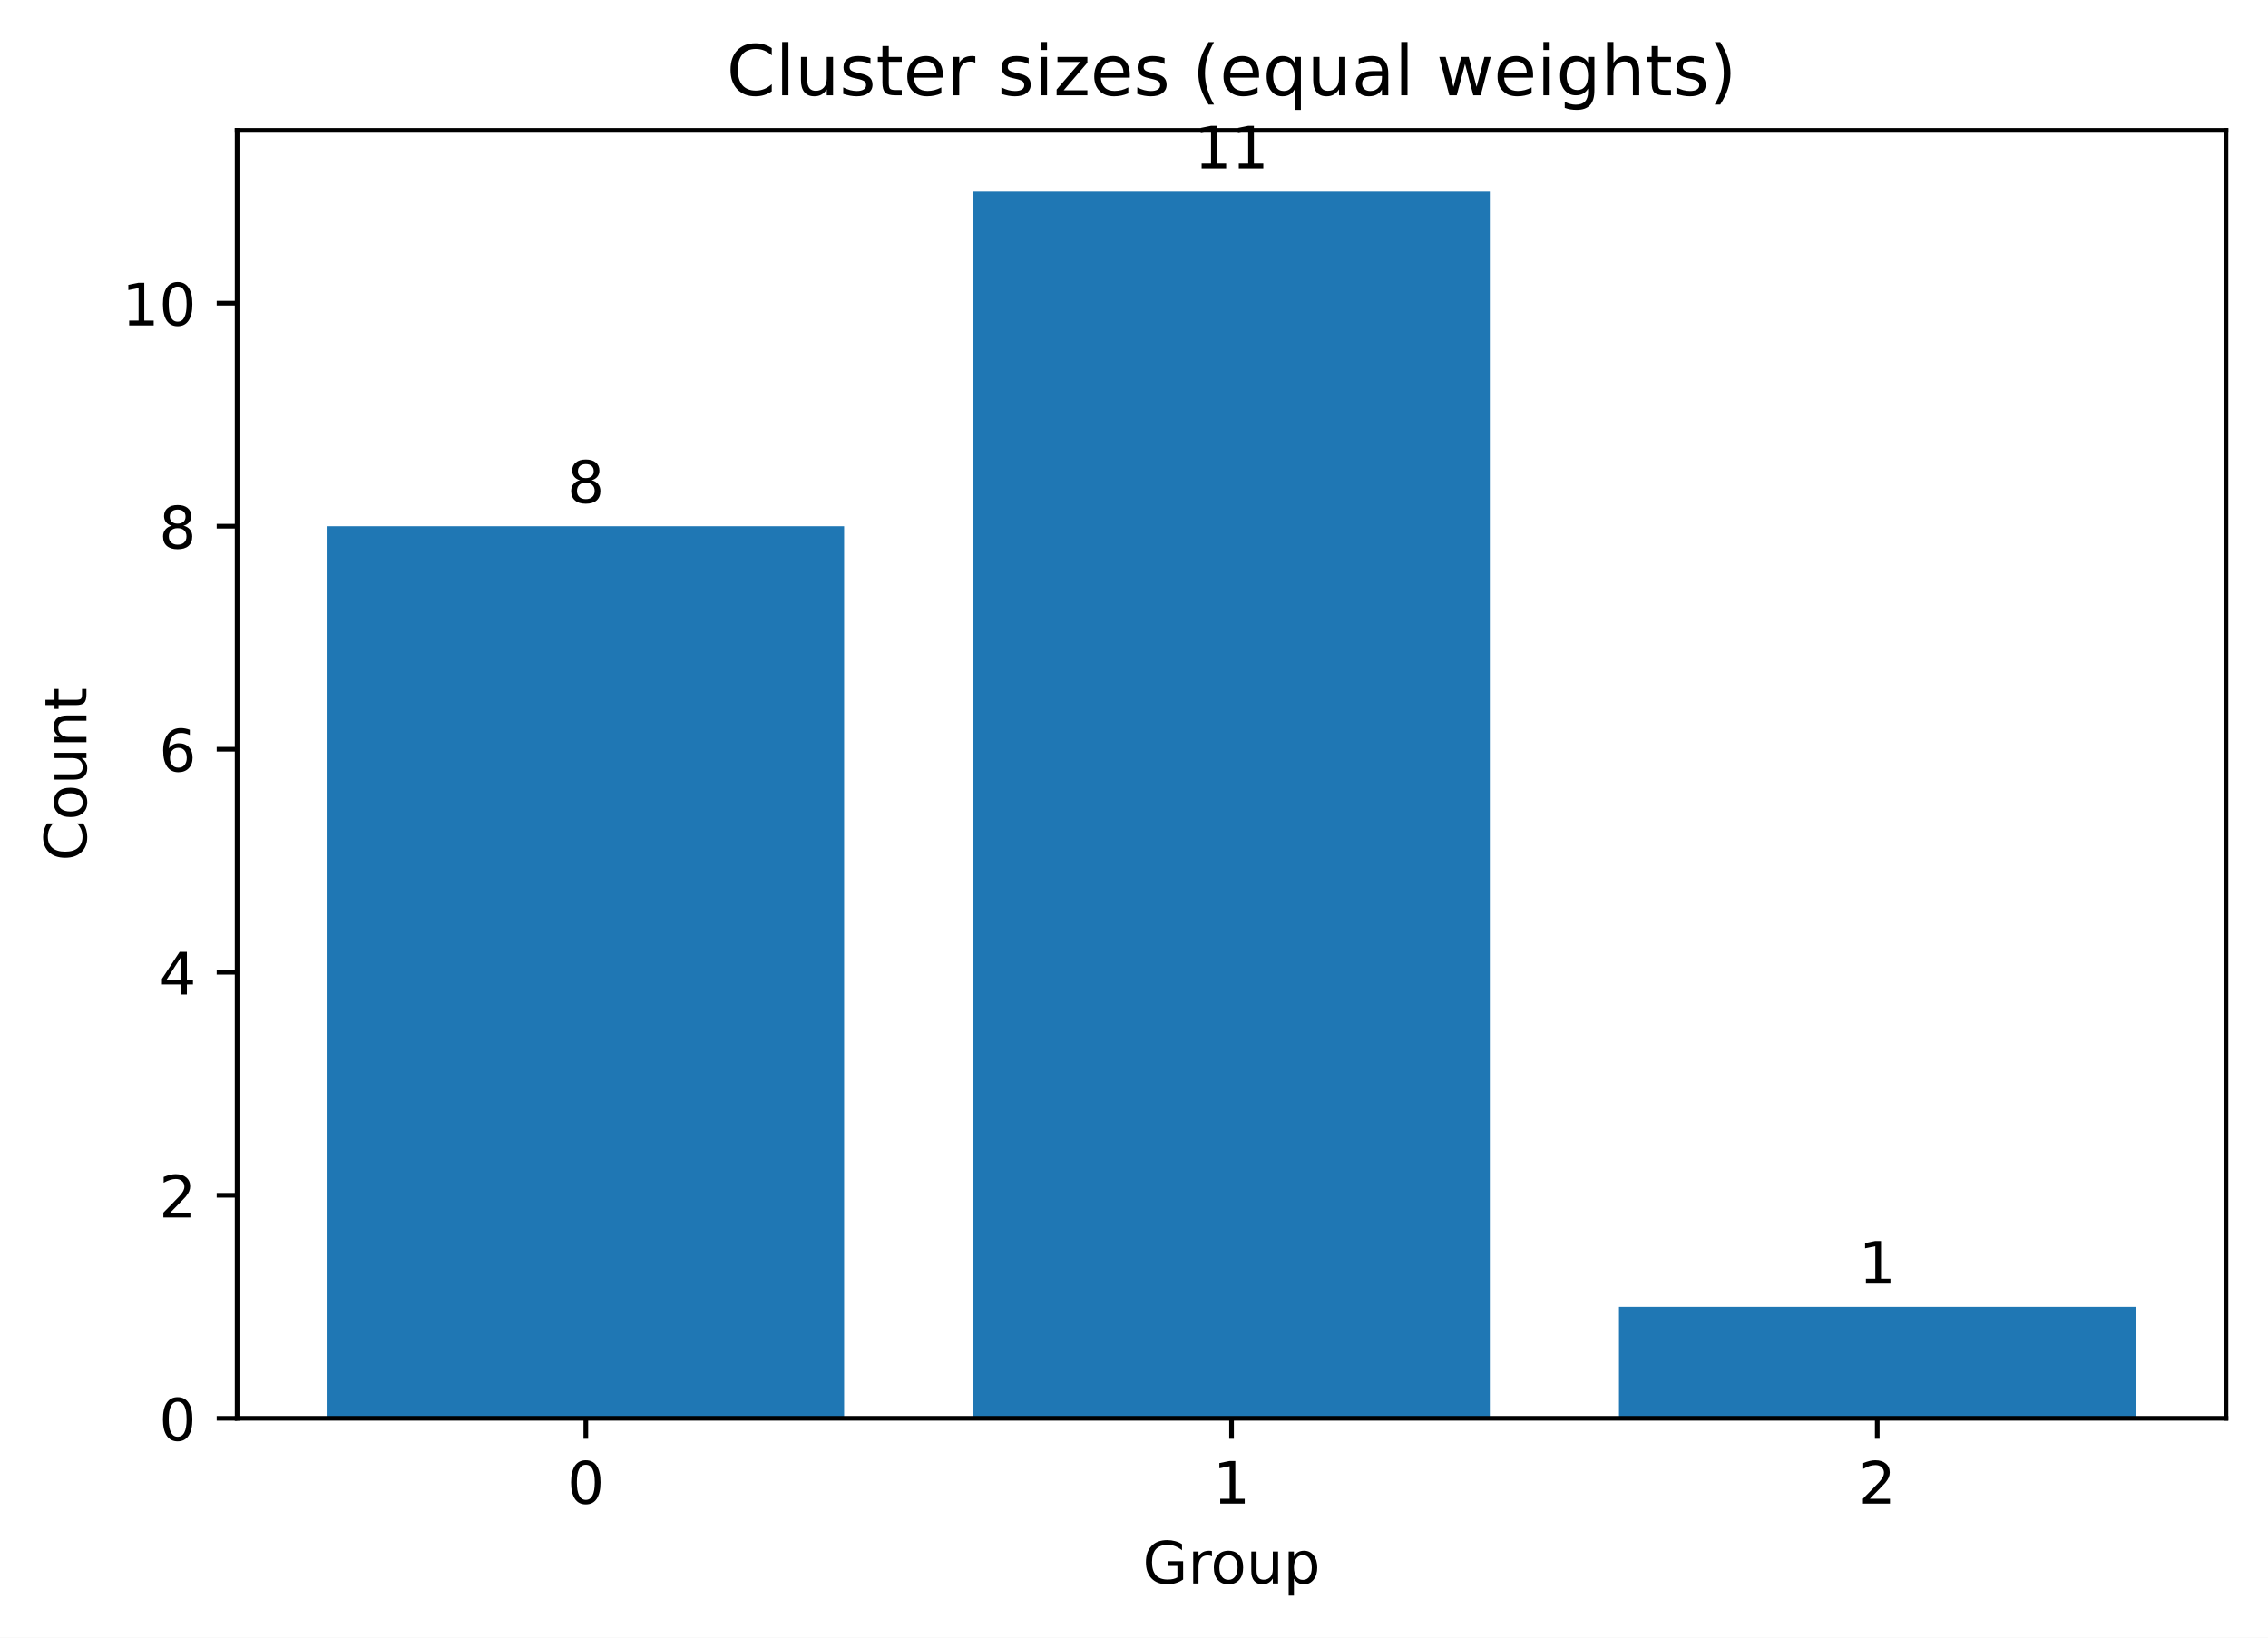
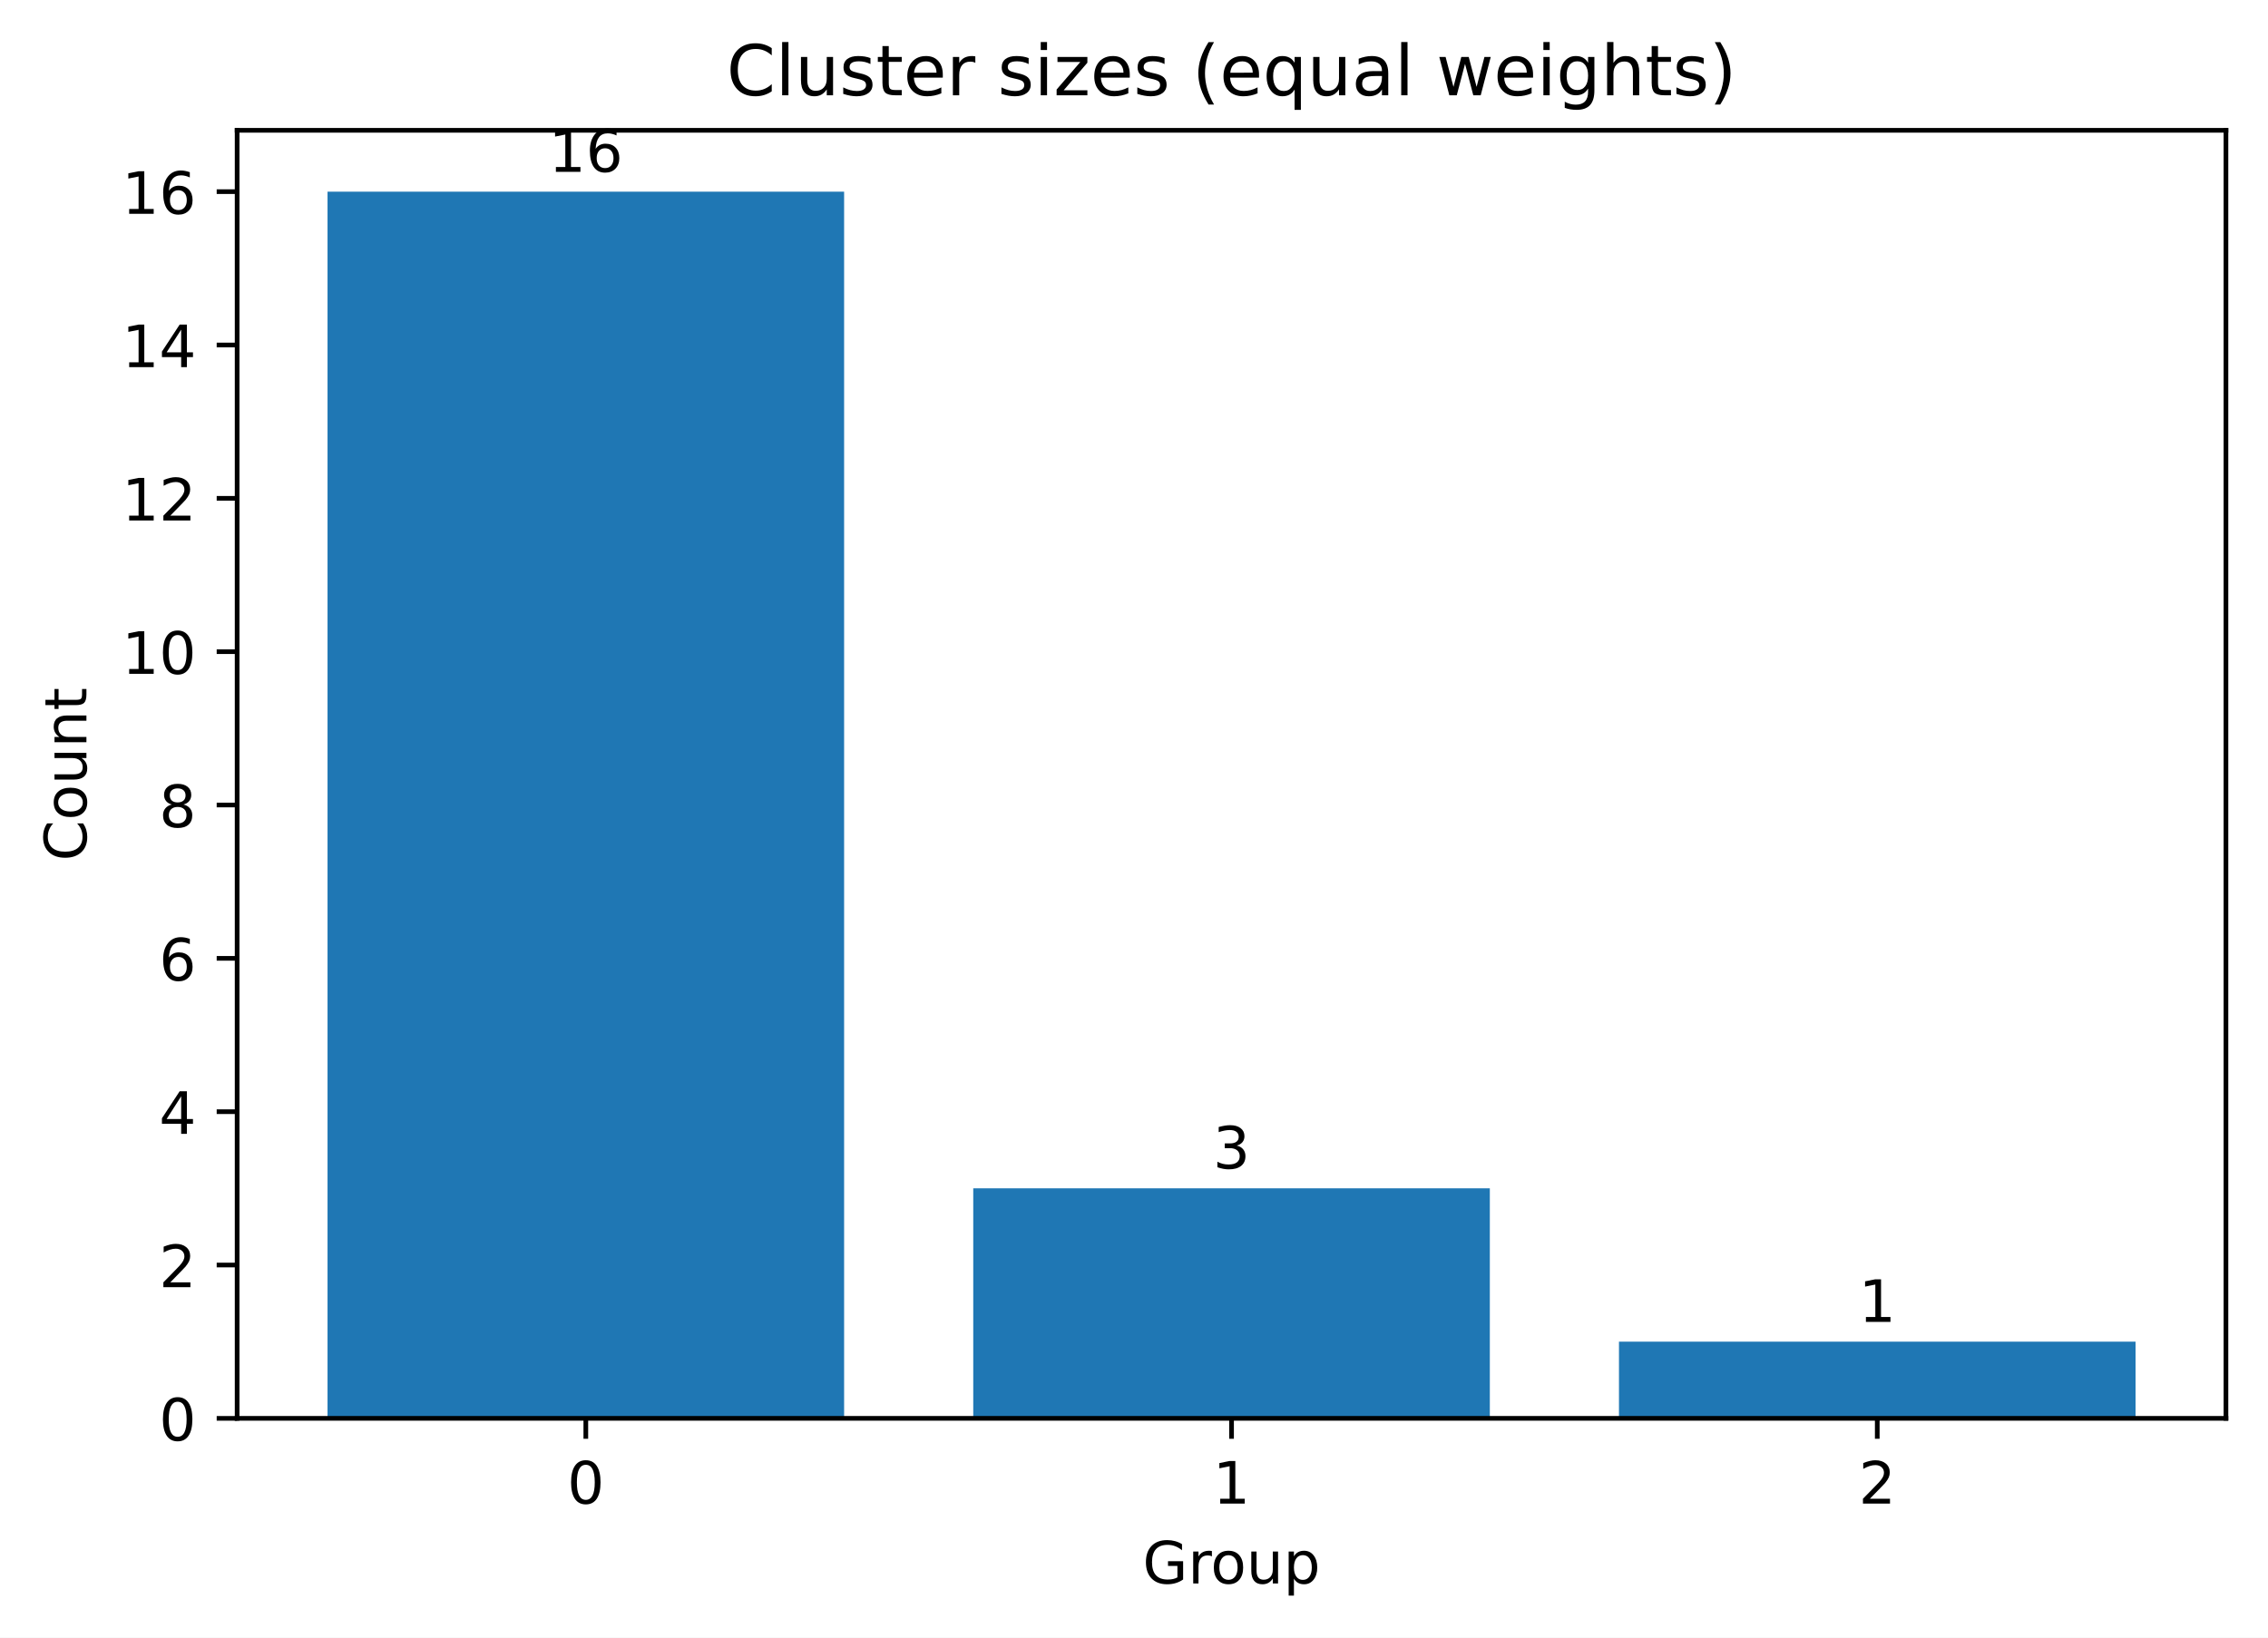
<svg xmlns="http://www.w3.org/2000/svg" xmlns:xlink="http://www.w3.org/1999/xlink" width="388.343pt" height="280.474pt" viewBox="0 0 388.343 280.474" version="1.1">
  <defs>
    <style type="text/css">*{stroke-linejoin: round; stroke-linecap: butt}</style>
  </defs>
  <g id="figure_1">
    <g id="patch_1">
      <path d="M 0 280.474  L 388.343 280.474  L 388.343 0  L 0 0  z " style="fill: #ffffff" />
    </g>
    <g id="axes_1">
      <g id="patch_2">
        <path d="M 40.603 242.918  L 381.143 242.918  L 381.143 22.318  L 40.603 22.318  z " style="fill: #ffffff" />
      </g>
      <g id="patch_3">
-         <path d="M 56.082 242.918  L 144.534 242.918  L 144.534 90.122  L 56.082 90.122  z " clip-path="url(#pe837507f36)" style="fill: #1f77b4" />
+         <path d="M 56.082 242.918  L 144.534 242.918  L 144.534 32.823  L 56.082 32.823  z " clip-path="url(#p74dbed7dcb)" style="fill: #1f77b4" />
      </g>
      <g id="patch_4">
-         <path d="M 166.647 242.918  L 255.099 242.918  L 255.099 32.823  L 166.647 32.823  z " clip-path="url(#pe837507f36)" style="fill: #1f77b4" />
+         <path d="M 166.647 242.918  L 255.099 242.918  L 255.099 203.525  L 166.647 203.525  z " clip-path="url(#p74dbed7dcb)" style="fill: #1f77b4" />
      </g>
      <g id="patch_5">
-         <path d="M 277.212 242.918  L 365.664 242.918  L 365.664 223.819  L 277.212 223.819  z " clip-path="url(#pe837507f36)" style="fill: #1f77b4" />
+         <path d="M 277.212 242.918  L 365.664 242.918  L 365.664 229.787  L 277.212 229.787  z " clip-path="url(#p74dbed7dcb)" style="fill: #1f77b4" />
      </g>
      <g id="matplotlib.axis_1">
        <g id="xtick_1">
          <g id="line2d_1">
            <defs>
-               <path id="mf665ff4235" d="M 0 0  L 0 3.5  " style="stroke: #000000; stroke-width: 0.8" />
+               <path id="m5b81acb8c3" d="M 0 0  L 0 3.5  " style="stroke: #000000; stroke-width: 0.8" />
            </defs>
            <g>
-               <use xlink:href="#mf665ff4235" x="100.308" y="242.918" style="stroke: #000000; stroke-width: 0.8" />
+               <use xlink:href="#m5b81acb8c3" x="100.308" y="242.918" style="stroke: #000000; stroke-width: 0.8" />
            </g>
          </g>
          <g id="text_1">
            <g transform="translate(97.12694 257.5166) scale(0.1 -0.1)">
              <defs>
                <path id="DejaVuSans-30" d="M 2034 4250  Q 1547 4250 1301 3770  Q 1056 3291 1056 2328  Q 1056 1369 1301 889  Q 1547 409 2034 409  Q 2525 409 2770 889  Q 3016 1369 3016 2328  Q 3016 3291 2770 3770  Q 2525 4250 2034 4250  z M 2034 4750  Q 2819 4750 3233 4129  Q 3647 3509 3647 2328  Q 3647 1150 3233 529  Q 2819 -91 2034 -91  Q 1250 -91 836 529  Q 422 1150 422 2328  Q 422 3509 836 4129  Q 1250 4750 2034 4750  z " transform="scale(0.015625)" />
              </defs>
              <use xlink:href="#DejaVuSans-30" />
            </g>
          </g>
        </g>
        <g id="xtick_2">
          <g id="line2d_2">
            <g>
-               <use xlink:href="#mf665ff4235" x="210.873" y="242.918" style="stroke: #000000; stroke-width: 0.8" />
+               <use xlink:href="#m5b81acb8c3" x="210.873" y="242.918" style="stroke: #000000; stroke-width: 0.8" />
            </g>
          </g>
          <g id="text_2">
            <g transform="translate(207.6919 257.5166) scale(0.1 -0.1)">
              <defs>
                <path id="DejaVuSans-31" d="M 794 531  L 1825 531  L 1825 4091  L 703 3866  L 703 4441  L 1819 4666  L 2450 4666  L 2450 531  L 3481 531  L 3481 0  L 794 0  L 794 531  z " transform="scale(0.015625)" />
              </defs>
              <use xlink:href="#DejaVuSans-31" />
            </g>
          </g>
        </g>
        <g id="xtick_3">
          <g id="line2d_3">
            <g>
-               <use xlink:href="#mf665ff4235" x="321.438" y="242.918" style="stroke: #000000; stroke-width: 0.8" />
+               <use xlink:href="#m5b81acb8c3" x="321.438" y="242.918" style="stroke: #000000; stroke-width: 0.8" />
            </g>
          </g>
          <g id="text_3">
            <g transform="translate(318.2568 257.5166) scale(0.1 -0.1)">
              <defs>
                <path id="DejaVuSans-32" d="M 1228 531  L 3431 531  L 3431 0  L 469 0  L 469 531  Q 828 903 1448 1529  Q 2069 2156 2228 2338  Q 2531 2678 2651 2914  Q 2772 3150 2772 3378  Q 2772 3750 2511 3984  Q 2250 4219 1831 4219  Q 1534 4219 1204 4116  Q 875 4013 500 3803  L 500 4441  Q 881 4594 1212 4672  Q 1544 4750 1819 4750  Q 2544 4750 2975 4387  Q 3406 4025 3406 3419  Q 3406 3131 3298 2873  Q 3191 2616 2906 2266  Q 2828 2175 2409 1742  Q 1991 1309 1228 531  z " transform="scale(0.015625)" />
              </defs>
              <use xlink:href="#DejaVuSans-32" />
            </g>
          </g>
        </g>
        <g id="text_4">
          <g transform="translate(195.6536 271.1947) scale(0.1 -0.1)">
            <defs>
              <path id="DejaVuSans-47" d="M 3809 666  L 3809 1919  L 2778 1919  L 2778 2438  L 4434 2438  L 4434 434  Q 4069 175 3628 42  Q 3188 -91 2688 -91  Q 1594 -91 976 548  Q 359 1188 359 2328  Q 359 3472 976 4111  Q 1594 4750 2688 4750  Q 3144 4750 3555 4637  Q 3966 4525 4313 4306  L 4313 3634  Q 3963 3931 3569 4081  Q 3175 4231 2741 4231  Q 1884 4231 1454 3753  Q 1025 3275 1025 2328  Q 1025 1384 1454 906  Q 1884 428 2741 428  Q 3075 428 3337 486  Q 3600 544 3809 666  z " transform="scale(0.015625)" />
              <path id="DejaVuSans-72" d="M 2631 2963  Q 2534 3019 2420 3045  Q 2306 3072 2169 3072  Q 1681 3072 1420 2755  Q 1159 2438 1159 1844  L 1159 0  L 581 0  L 581 3500  L 1159 3500  L 1159 2956  Q 1341 3275 1631 3429  Q 1922 3584 2338 3584  Q 2397 3584 2469 3576  Q 2541 3569 2628 3553  L 2631 2963  z " transform="scale(0.015625)" />
              <path id="DejaVuSans-6f" d="M 1959 3097  Q 1497 3097 1228 2736  Q 959 2375 959 1747  Q 959 1119 1226 758  Q 1494 397 1959 397  Q 2419 397 2687 759  Q 2956 1122 2956 1747  Q 2956 2369 2687 2733  Q 2419 3097 1959 3097  z M 1959 3584  Q 2709 3584 3137 3096  Q 3566 2609 3566 1747  Q 3566 888 3137 398  Q 2709 -91 1959 -91  Q 1206 -91 779 398  Q 353 888 353 1747  Q 353 2609 779 3096  Q 1206 3584 1959 3584  z " transform="scale(0.015625)" />
              <path id="DejaVuSans-75" d="M 544 1381  L 544 3500  L 1119 3500  L 1119 1403  Q 1119 906 1312 657  Q 1506 409 1894 409  Q 2359 409 2629 706  Q 2900 1003 2900 1516  L 2900 3500  L 3475 3500  L 3475 0  L 2900 0  L 2900 538  Q 2691 219 2414 64  Q 2138 -91 1772 -91  Q 1169 -91 856 284  Q 544 659 544 1381  z M 1991 3584  L 1991 3584  z " transform="scale(0.015625)" />
              <path id="DejaVuSans-70" d="M 1159 525  L 1159 -1331  L 581 -1331  L 581 3500  L 1159 3500  L 1159 2969  Q 1341 3281 1617 3432  Q 1894 3584 2278 3584  Q 2916 3584 3314 3078  Q 3713 2572 3713 1747  Q 3713 922 3314 415  Q 2916 -91 2278 -91  Q 1894 -91 1617 61  Q 1341 213 1159 525  z M 3116 1747  Q 3116 2381 2855 2742  Q 2594 3103 2138 3103  Q 1681 3103 1420 2742  Q 1159 2381 1159 1747  Q 1159 1113 1420 752  Q 1681 391 2138 391  Q 2594 391 2855 752  Q 3116 1113 3116 1747  z " transform="scale(0.015625)" />
            </defs>
            <use xlink:href="#DejaVuSans-47" />
            <use xlink:href="#DejaVuSans-72" transform="translate(77.49023 0)" />
            <use xlink:href="#DejaVuSans-6f" transform="translate(116.3535 0)" />
            <use xlink:href="#DejaVuSans-75" transform="translate(177.5352 0)" />
            <use xlink:href="#DejaVuSans-70" transform="translate(240.9141 0)" />
          </g>
        </g>
      </g>
      <g id="matplotlib.axis_2">
        <g id="ytick_1">
          <g id="line2d_4">
            <defs>
-               <path id="m52c00ac56a" d="M 0 0  L -3.5 0  " style="stroke: #000000; stroke-width: 0.8" />
+               <path id="ma979ff2d59" d="M 0 0  L -3.5 0  " style="stroke: #000000; stroke-width: 0.8" />
            </defs>
            <g>
-               <use xlink:href="#m52c00ac56a" x="40.603" y="242.918" style="stroke: #000000; stroke-width: 0.8" />
+               <use xlink:href="#ma979ff2d59" x="40.603" y="242.918" style="stroke: #000000; stroke-width: 0.8" />
            </g>
          </g>
          <g id="text_5">
            <g transform="translate(27.24063 246.7173) scale(0.1 -0.1)">
              <use xlink:href="#DejaVuSans-30" />
            </g>
          </g>
        </g>
        <g id="ytick_2">
          <g id="line2d_5">
            <g>
-               <use xlink:href="#m52c00ac56a" x="40.603" y="204.719" style="stroke: #000000; stroke-width: 0.8" />
+               <use xlink:href="#ma979ff2d59" x="40.603" y="216.656" style="stroke: #000000; stroke-width: 0.8" />
            </g>
          </g>
          <g id="text_6">
-             <g transform="translate(27.24063 208.5182) scale(0.1 -0.1)">
+             <g transform="translate(27.24063 220.4554) scale(0.1 -0.1)">
              <use xlink:href="#DejaVuSans-32" />
            </g>
          </g>
        </g>
        <g id="ytick_3">
          <g id="line2d_6">
            <g>
-               <use xlink:href="#m52c00ac56a" x="40.603" y="166.52" style="stroke: #000000; stroke-width: 0.8" />
+               <use xlink:href="#ma979ff2d59" x="40.603" y="190.394" style="stroke: #000000; stroke-width: 0.8" />
            </g>
          </g>
          <g id="text_7">
-             <g transform="translate(27.24063 170.3191) scale(0.1 -0.1)">
+             <g transform="translate(27.24063 194.1935) scale(0.1 -0.1)">
              <defs>
                <path id="DejaVuSans-34" d="M 2419 4116  L 825 1625  L 2419 1625  L 2419 4116  z M 2253 4666  L 3047 4666  L 3047 1625  L 3713 1625  L 3713 1100  L 3047 1100  L 3047 0  L 2419 0  L 2419 1100  L 313 1100  L 313 1709  L 2253 4666  z " transform="scale(0.015625)" />
              </defs>
              <use xlink:href="#DejaVuSans-34" />
            </g>
          </g>
        </g>
        <g id="ytick_4">
          <g id="line2d_7">
            <g>
-               <use xlink:href="#m52c00ac56a" x="40.603" y="128.321" style="stroke: #000000; stroke-width: 0.8" />
+               <use xlink:href="#ma979ff2d59" x="40.603" y="164.132" style="stroke: #000000; stroke-width: 0.8" />
            </g>
          </g>
          <g id="text_8">
-             <g transform="translate(27.24063 132.1199) scale(0.1 -0.1)">
+             <g transform="translate(27.24063 167.9316) scale(0.1 -0.1)">
              <defs>
                <path id="DejaVuSans-36" d="M 2113 2584  Q 1688 2584 1439 2293  Q 1191 2003 1191 1497  Q 1191 994 1439 701  Q 1688 409 2113 409  Q 2538 409 2786 701  Q 3034 994 3034 1497  Q 3034 2003 2786 2293  Q 2538 2584 2113 2584  z M 3366 4563  L 3366 3988  Q 3128 4100 2886 4159  Q 2644 4219 2406 4219  Q 1781 4219 1451 3797  Q 1122 3375 1075 2522  Q 1259 2794 1537 2939  Q 1816 3084 2150 3084  Q 2853 3084 3261 2657  Q 3669 2231 3669 1497  Q 3669 778 3244 343  Q 2819 -91 2113 -91  Q 1303 -91 875 529  Q 447 1150 447 2328  Q 447 3434 972 4092  Q 1497 4750 2381 4750  Q 2619 4750 2861 4703  Q 3103 4656 3366 4563  z " transform="scale(0.015625)" />
              </defs>
              <use xlink:href="#DejaVuSans-36" />
            </g>
          </g>
        </g>
        <g id="ytick_5">
          <g id="line2d_8">
            <g>
-               <use xlink:href="#m52c00ac56a" x="40.603" y="90.122" style="stroke: #000000; stroke-width: 0.8" />
+               <use xlink:href="#ma979ff2d59" x="40.603" y="137.871" style="stroke: #000000; stroke-width: 0.8" />
            </g>
          </g>
          <g id="text_9">
-             <g transform="translate(27.24063 93.92081) scale(0.1 -0.1)">
+             <g transform="translate(27.24063 141.6697) scale(0.1 -0.1)">
              <defs>
                <path id="DejaVuSans-38" d="M 2034 2216  Q 1584 2216 1326 1975  Q 1069 1734 1069 1313  Q 1069 891 1326 650  Q 1584 409 2034 409  Q 2484 409 2743 651  Q 3003 894 3003 1313  Q 3003 1734 2745 1975  Q 2488 2216 2034 2216  z M 1403 2484  Q 997 2584 770 2862  Q 544 3141 544 3541  Q 544 4100 942 4425  Q 1341 4750 2034 4750  Q 2731 4750 3128 4425  Q 3525 4100 3525 3541  Q 3525 3141 3298 2862  Q 3072 2584 2669 2484  Q 3125 2378 3379 2068  Q 3634 1759 3634 1313  Q 3634 634 3220 271  Q 2806 -91 2034 -91  Q 1263 -91 848 271  Q 434 634 434 1313  Q 434 1759 690 2068  Q 947 2378 1403 2484  z M 1172 3481  Q 1172 3119 1398 2916  Q 1625 2713 2034 2713  Q 2441 2713 2670 2916  Q 2900 3119 2900 3481  Q 2900 3844 2670 4047  Q 2441 4250 2034 4250  Q 1625 4250 1398 4047  Q 1172 3844 1172 3481  z " transform="scale(0.015625)" />
              </defs>
              <use xlink:href="#DejaVuSans-38" />
            </g>
          </g>
        </g>
        <g id="ytick_6">
          <g id="line2d_9">
            <g>
-               <use xlink:href="#m52c00ac56a" x="40.603" y="51.922" style="stroke: #000000; stroke-width: 0.8" />
+               <use xlink:href="#ma979ff2d59" x="40.603" y="111.609" style="stroke: #000000; stroke-width: 0.8" />
            </g>
          </g>
          <g id="text_10">
-             <g transform="translate(20.87813 55.72167) scale(0.1 -0.1)">
+             <g transform="translate(20.87813 115.4078) scale(0.1 -0.1)">
              <use xlink:href="#DejaVuSans-31" />
              <use xlink:href="#DejaVuSans-30" transform="translate(63.62305 0)" />
            </g>
          </g>
        </g>
-         <g id="text_11">
+         <g id="ytick_7">
+           <g id="line2d_10">
+             <g>
+               <use xlink:href="#ma979ff2d59" x="40.603" y="85.347" style="stroke: #000000; stroke-width: 0.8" />
+             </g>
+           </g>
+           <g id="text_11">
+             <g transform="translate(20.87813 89.14592) scale(0.1 -0.1)">
+               <use xlink:href="#DejaVuSans-31" />
+               <use xlink:href="#DejaVuSans-32" transform="translate(63.62305 0)" />
+             </g>
+           </g>
+         </g>
+         <g id="ytick_8">
+           <g id="line2d_11">
+             <g>
+               <use xlink:href="#ma979ff2d59" x="40.603" y="59.085" style="stroke: #000000; stroke-width: 0.8" />
+             </g>
+           </g>
+           <g id="text_12">
+             <g transform="translate(20.87813 62.88401) scale(0.1 -0.1)">
+               <use xlink:href="#DejaVuSans-31" />
+               <use xlink:href="#DejaVuSans-34" transform="translate(63.62305 0)" />
+             </g>
+           </g>
+         </g>
+         <g id="ytick_9">
+           <g id="line2d_12">
+             <g>
+               <use xlink:href="#ma979ff2d59" x="40.603" y="32.823" style="stroke: #000000; stroke-width: 0.8" />
+             </g>
+           </g>
+           <g id="text_13">
+             <g transform="translate(20.87813 36.62211) scale(0.1 -0.1)">
+               <use xlink:href="#DejaVuSans-31" />
+               <use xlink:href="#DejaVuSans-36" transform="translate(63.62305 0)" />
+             </g>
+           </g>
+         </g>
+         <g id="text_14">
          <g transform="translate(14.79844 147.4666) rotate(-90) scale(0.1 -0.1)">
            <defs>
              <path id="DejaVuSans-43" d="M 4122 4306  L 4122 3641  Q 3803 3938 3442 4084  Q 3081 4231 2675 4231  Q 1875 4231 1450 3742  Q 1025 3253 1025 2328  Q 1025 1406 1450 917  Q 1875 428 2675 428  Q 3081 428 3442 575  Q 3803 722 4122 1019  L 4122 359  Q 3791 134 3420 21  Q 3050 -91 2638 -91  Q 1578 -91 968 557  Q 359 1206 359 2328  Q 359 3453 968 4101  Q 1578 4750 2638 4750  Q 3056 4750 3426 4639  Q 3797 4528 4122 4306  z " transform="scale(0.015625)" />
              <path id="DejaVuSans-6e" d="M 3513 2113  L 3513 0  L 2938 0  L 2938 2094  Q 2938 2591 2744 2837  Q 2550 3084 2163 3084  Q 1697 3084 1428 2787  Q 1159 2491 1159 1978  L 1159 0  L 581 0  L 581 3500  L 1159 3500  L 1159 2956  Q 1366 3272 1645 3428  Q 1925 3584 2291 3584  Q 2894 3584 3203 3211  Q 3513 2838 3513 2113  z " transform="scale(0.015625)" />
              <path id="DejaVuSans-74" d="M 1172 4494  L 1172 3500  L 2356 3500  L 2356 3053  L 1172 3053  L 1172 1153  Q 1172 725 1289 603  Q 1406 481 1766 481  L 2356 481  L 2356 0  L 1766 0  Q 1100 0 847 248  Q 594 497 594 1153  L 594 3053  L 172 3053  L 172 3500  L 594 3500  L 594 4494  L 1172 4494  z " transform="scale(0.015625)" />
            </defs>
            <use xlink:href="#DejaVuSans-43" />
            <use xlink:href="#DejaVuSans-6f" transform="translate(69.82422 0)" />
            <use xlink:href="#DejaVuSans-75" transform="translate(131.0059 0)" />
            <use xlink:href="#DejaVuSans-6e" transform="translate(194.3848 0)" />
            <use xlink:href="#DejaVuSans-74" transform="translate(257.7637 0)" />
          </g>
        </g>
      </g>
      <g id="patch_6">
        <path d="M 40.603 242.918  L 40.603 22.318  " style="fill: none; stroke: #000000; stroke-width: 0.8; stroke-linejoin: miter; stroke-linecap: square" />
      </g>
      <g id="patch_7">
        <path d="M 381.143 242.918  L 381.143 22.318  " style="fill: none; stroke: #000000; stroke-width: 0.8; stroke-linejoin: miter; stroke-linecap: square" />
      </g>
      <g id="patch_8">
        <path d="M 40.603 242.918  L 381.143 242.918  " style="fill: none; stroke: #000000; stroke-width: 0.8; stroke-linejoin: miter; stroke-linecap: square" />
      </g>
      <g id="patch_9">
        <path d="M 40.603 22.318  L 381.143 22.318  " style="fill: none; stroke: #000000; stroke-width: 0.8; stroke-linejoin: miter; stroke-linecap: square" />
      </g>
-       <g id="text_12">
-         <g transform="translate(97.12694 86.13194) scale(0.1 -0.1)">
-           <use xlink:href="#DejaVuSans-38" />
-         </g>
-       </g>
-       <g id="text_13">
-         <g transform="translate(204.5106 28.83324) scale(0.1 -0.1)">
+       <g id="text_15">
+         <g transform="translate(93.94569 29.4301) scale(0.1 -0.1)">
          <use xlink:href="#DejaVuSans-31" />
-           <use xlink:href="#DejaVuSans-31" transform="translate(63.62305 0)" />
-         </g>
-       </g>
-       <g id="text_14">
-         <g transform="translate(318.2568 219.8289) scale(0.1 -0.1)">
+           <use xlink:href="#DejaVuSans-36" transform="translate(63.62305 0)" />
+         </g>
+       </g>
+       <g id="text_16">
+         <g transform="translate(207.6919 200.1325) scale(0.1 -0.1)">
+           <defs>
+             <path id="DejaVuSans-33" d="M 2597 2516  Q 3050 2419 3304 2112  Q 3559 1806 3559 1356  Q 3559 666 3084 287  Q 2609 -91 1734 -91  Q 1441 -91 1130 -33  Q 819 25 488 141  L 488 750  Q 750 597 1062 519  Q 1375 441 1716 441  Q 2309 441 2620 675  Q 2931 909 2931 1356  Q 2931 1769 2642 2001  Q 2353 2234 1838 2234  L 1294 2234  L 1294 2753  L 1863 2753  Q 2328 2753 2575 2939  Q 2822 3125 2822 3475  Q 2822 3834 2567 4026  Q 2313 4219 1838 4219  Q 1578 4219 1281 4162  Q 984 4106 628 3988  L 628 4550  Q 988 4650 1302 4700  Q 1616 4750 1894 4750  Q 2613 4750 3031 4423  Q 3450 4097 3450 3541  Q 3450 3153 3228 2886  Q 3006 2619 2597 2516  z " transform="scale(0.015625)" />
+           </defs>
+           <use xlink:href="#DejaVuSans-33" />
+         </g>
+       </g>
+       <g id="text_17">
+         <g transform="translate(318.2568 226.3944) scale(0.1 -0.1)">
          <use xlink:href="#DejaVuSans-31" />
        </g>
      </g>
-       <g id="text_15">
+       <g id="text_18">
        <g transform="translate(124.4141 16.31812) scale(0.12 -0.12)">
          <defs>
            <path id="DejaVuSans-6c" d="M 603 4863  L 1178 4863  L 1178 0  L 603 0  L 603 4863  z " transform="scale(0.015625)" />
            <path id="DejaVuSans-73" d="M 2834 3397  L 2834 2853  Q 2591 2978 2328 3040  Q 2066 3103 1784 3103  Q 1356 3103 1142 2972  Q 928 2841 928 2578  Q 928 2378 1081 2264  Q 1234 2150 1697 2047  L 1894 2003  Q 2506 1872 2764 1633  Q 3022 1394 3022 966  Q 3022 478 2636 193  Q 2250 -91 1575 -91  Q 1294 -91 989 -36  Q 684 19 347 128  L 347 722  Q 666 556 975 473  Q 1284 391 1588 391  Q 1994 391 2212 530  Q 2431 669 2431 922  Q 2431 1156 2273 1281  Q 2116 1406 1581 1522  L 1381 1569  Q 847 1681 609 1914  Q 372 2147 372 2553  Q 372 3047 722 3315  Q 1072 3584 1716 3584  Q 2034 3584 2315 3537  Q 2597 3491 2834 3397  z " transform="scale(0.015625)" />
            <path id="DejaVuSans-65" d="M 3597 1894  L 3597 1613  L 953 1613  Q 991 1019 1311 708  Q 1631 397 2203 397  Q 2534 397 2845 478  Q 3156 559 3463 722  L 3463 178  Q 3153 47 2828 -22  Q 2503 -91 2169 -91  Q 1331 -91 842 396  Q 353 884 353 1716  Q 353 2575 817 3079  Q 1281 3584 2069 3584  Q 2775 3584 3186 3129  Q 3597 2675 3597 1894  z M 3022 2063  Q 3016 2534 2758 2815  Q 2500 3097 2075 3097  Q 1594 3097 1305 2825  Q 1016 2553 972 2059  L 3022 2063  z " transform="scale(0.015625)" />
            <path id="DejaVuSans-20" transform="scale(0.015625)" />
            <path id="DejaVuSans-69" d="M 603 3500  L 1178 3500  L 1178 0  L 603 0  L 603 3500  z M 603 4863  L 1178 4863  L 1178 4134  L 603 4134  L 603 4863  z " transform="scale(0.015625)" />
            <path id="DejaVuSans-7a" d="M 353 3500  L 3084 3500  L 3084 2975  L 922 459  L 3084 459  L 3084 0  L 275 0  L 275 525  L 2438 3041  L 353 3041  L 353 3500  z " transform="scale(0.015625)" />
            <path id="DejaVuSans-28" d="M 1984 4856  Q 1566 4138 1362 3434  Q 1159 2731 1159 2009  Q 1159 1288 1364 580  Q 1569 -128 1984 -844  L 1484 -844  Q 1016 -109 783 600  Q 550 1309 550 2009  Q 550 2706 781 3412  Q 1013 4119 1484 4856  L 1984 4856  z " transform="scale(0.015625)" />
            <path id="DejaVuSans-71" d="M 947 1747  Q 947 1113 1208 752  Q 1469 391 1925 391  Q 2381 391 2643 752  Q 2906 1113 2906 1747  Q 2906 2381 2643 2742  Q 2381 3103 1925 3103  Q 1469 3103 1208 2742  Q 947 2381 947 1747  z M 2906 525  Q 2725 213 2448 61  Q 2172 -91 1784 -91  Q 1150 -91 751 415  Q 353 922 353 1747  Q 353 2572 751 3078  Q 1150 3584 1784 3584  Q 2172 3584 2448 3432  Q 2725 3281 2906 2969  L 2906 3500  L 3481 3500  L 3481 -1331  L 2906 -1331  L 2906 525  z " transform="scale(0.015625)" />
            <path id="DejaVuSans-61" d="M 2194 1759  Q 1497 1759 1228 1600  Q 959 1441 959 1056  Q 959 750 1161 570  Q 1363 391 1709 391  Q 2188 391 2477 730  Q 2766 1069 2766 1631  L 2766 1759  L 2194 1759  z M 3341 1997  L 3341 0  L 2766 0  L 2766 531  Q 2569 213 2275 61  Q 1981 -91 1556 -91  Q 1019 -91 701 211  Q 384 513 384 1019  Q 384 1609 779 1909  Q 1175 2209 1959 2209  L 2766 2209  L 2766 2266  Q 2766 2663 2505 2880  Q 2244 3097 1772 3097  Q 1472 3097 1187 3025  Q 903 2953 641 2809  L 641 3341  Q 956 3463 1253 3523  Q 1550 3584 1831 3584  Q 2591 3584 2966 3190  Q 3341 2797 3341 1997  z " transform="scale(0.015625)" />
            <path id="DejaVuSans-77" d="M 269 3500  L 844 3500  L 1563 769  L 2278 3500  L 2956 3500  L 3675 769  L 4391 3500  L 4966 3500  L 4050 0  L 3372 0  L 2619 2869  L 1863 0  L 1184 0  L 269 3500  z " transform="scale(0.015625)" />
            <path id="DejaVuSans-67" d="M 2906 1791  Q 2906 2416 2648 2759  Q 2391 3103 1925 3103  Q 1463 3103 1205 2759  Q 947 2416 947 1791  Q 947 1169 1205 825  Q 1463 481 1925 481  Q 2391 481 2648 825  Q 2906 1169 2906 1791  z M 3481 434  Q 3481 -459 3084 -895  Q 2688 -1331 1869 -1331  Q 1566 -1331 1297 -1286  Q 1028 -1241 775 -1147  L 775 -588  Q 1028 -725 1275 -790  Q 1522 -856 1778 -856  Q 2344 -856 2625 -561  Q 2906 -266 2906 331  L 2906 616  Q 2728 306 2450 153  Q 2172 0 1784 0  Q 1141 0 747 490  Q 353 981 353 1791  Q 353 2603 747 3093  Q 1141 3584 1784 3584  Q 2172 3584 2450 3431  Q 2728 3278 2906 2969  L 2906 3500  L 3481 3500  L 3481 434  z " transform="scale(0.015625)" />
            <path id="DejaVuSans-68" d="M 3513 2113  L 3513 0  L 2938 0  L 2938 2094  Q 2938 2591 2744 2837  Q 2550 3084 2163 3084  Q 1697 3084 1428 2787  Q 1159 2491 1159 1978  L 1159 0  L 581 0  L 581 4863  L 1159 4863  L 1159 2956  Q 1366 3272 1645 3428  Q 1925 3584 2291 3584  Q 2894 3584 3203 3211  Q 3513 2838 3513 2113  z " transform="scale(0.015625)" />
            <path id="DejaVuSans-29" d="M 513 4856  L 1013 4856  Q 1481 4119 1714 3412  Q 1947 2706 1947 2009  Q 1947 1309 1714 600  Q 1481 -109 1013 -844  L 513 -844  Q 928 -128 1133 580  Q 1338 1288 1338 2009  Q 1338 2731 1133 3434  Q 928 4138 513 4856  z " transform="scale(0.015625)" />
          </defs>
          <use xlink:href="#DejaVuSans-43" />
          <use xlink:href="#DejaVuSans-6c" transform="translate(69.82422 0)" />
          <use xlink:href="#DejaVuSans-75" transform="translate(97.60742 0)" />
          <use xlink:href="#DejaVuSans-73" transform="translate(160.9863 0)" />
          <use xlink:href="#DejaVuSans-74" transform="translate(213.0859 0)" />
          <use xlink:href="#DejaVuSans-65" transform="translate(252.2949 0)" />
          <use xlink:href="#DejaVuSans-72" transform="translate(313.8184 0)" />
          <use xlink:href="#DejaVuSans-20" transform="translate(354.9316 0)" />
          <use xlink:href="#DejaVuSans-73" transform="translate(386.7188 0)" />
          <use xlink:href="#DejaVuSans-69" transform="translate(438.8184 0)" />
          <use xlink:href="#DejaVuSans-7a" transform="translate(466.6016 0)" />
          <use xlink:href="#DejaVuSans-65" transform="translate(519.0918 0)" />
          <use xlink:href="#DejaVuSans-73" transform="translate(580.6152 0)" />
          <use xlink:href="#DejaVuSans-20" transform="translate(632.7148 0)" />
          <use xlink:href="#DejaVuSans-28" transform="translate(664.502 0)" />
          <use xlink:href="#DejaVuSans-65" transform="translate(703.5156 0)" />
          <use xlink:href="#DejaVuSans-71" transform="translate(765.0391 0)" />
          <use xlink:href="#DejaVuSans-75" transform="translate(828.5156 0)" />
          <use xlink:href="#DejaVuSans-61" transform="translate(891.8945 0)" />
          <use xlink:href="#DejaVuSans-6c" transform="translate(953.1738 0)" />
          <use xlink:href="#DejaVuSans-20" transform="translate(980.957 0)" />
          <use xlink:href="#DejaVuSans-77" transform="translate(1012.744 0)" />
          <use xlink:href="#DejaVuSans-65" transform="translate(1094.531 0)" />
          <use xlink:href="#DejaVuSans-69" transform="translate(1156.055 0)" />
          <use xlink:href="#DejaVuSans-67" transform="translate(1183.838 0)" />
          <use xlink:href="#DejaVuSans-68" transform="translate(1247.314 0)" />
          <use xlink:href="#DejaVuSans-74" transform="translate(1310.693 0)" />
          <use xlink:href="#DejaVuSans-73" transform="translate(1349.902 0)" />
          <use xlink:href="#DejaVuSans-29" transform="translate(1402.002 0)" />
        </g>
      </g>
    </g>
  </g>
  <defs>
-     <clipPath id="pe837507f36">
+     <clipPath id="p74dbed7dcb">
      <rect x="40.603" y="22.318" width="340.54" height="220.6" />
    </clipPath>
  </defs>
</svg>
